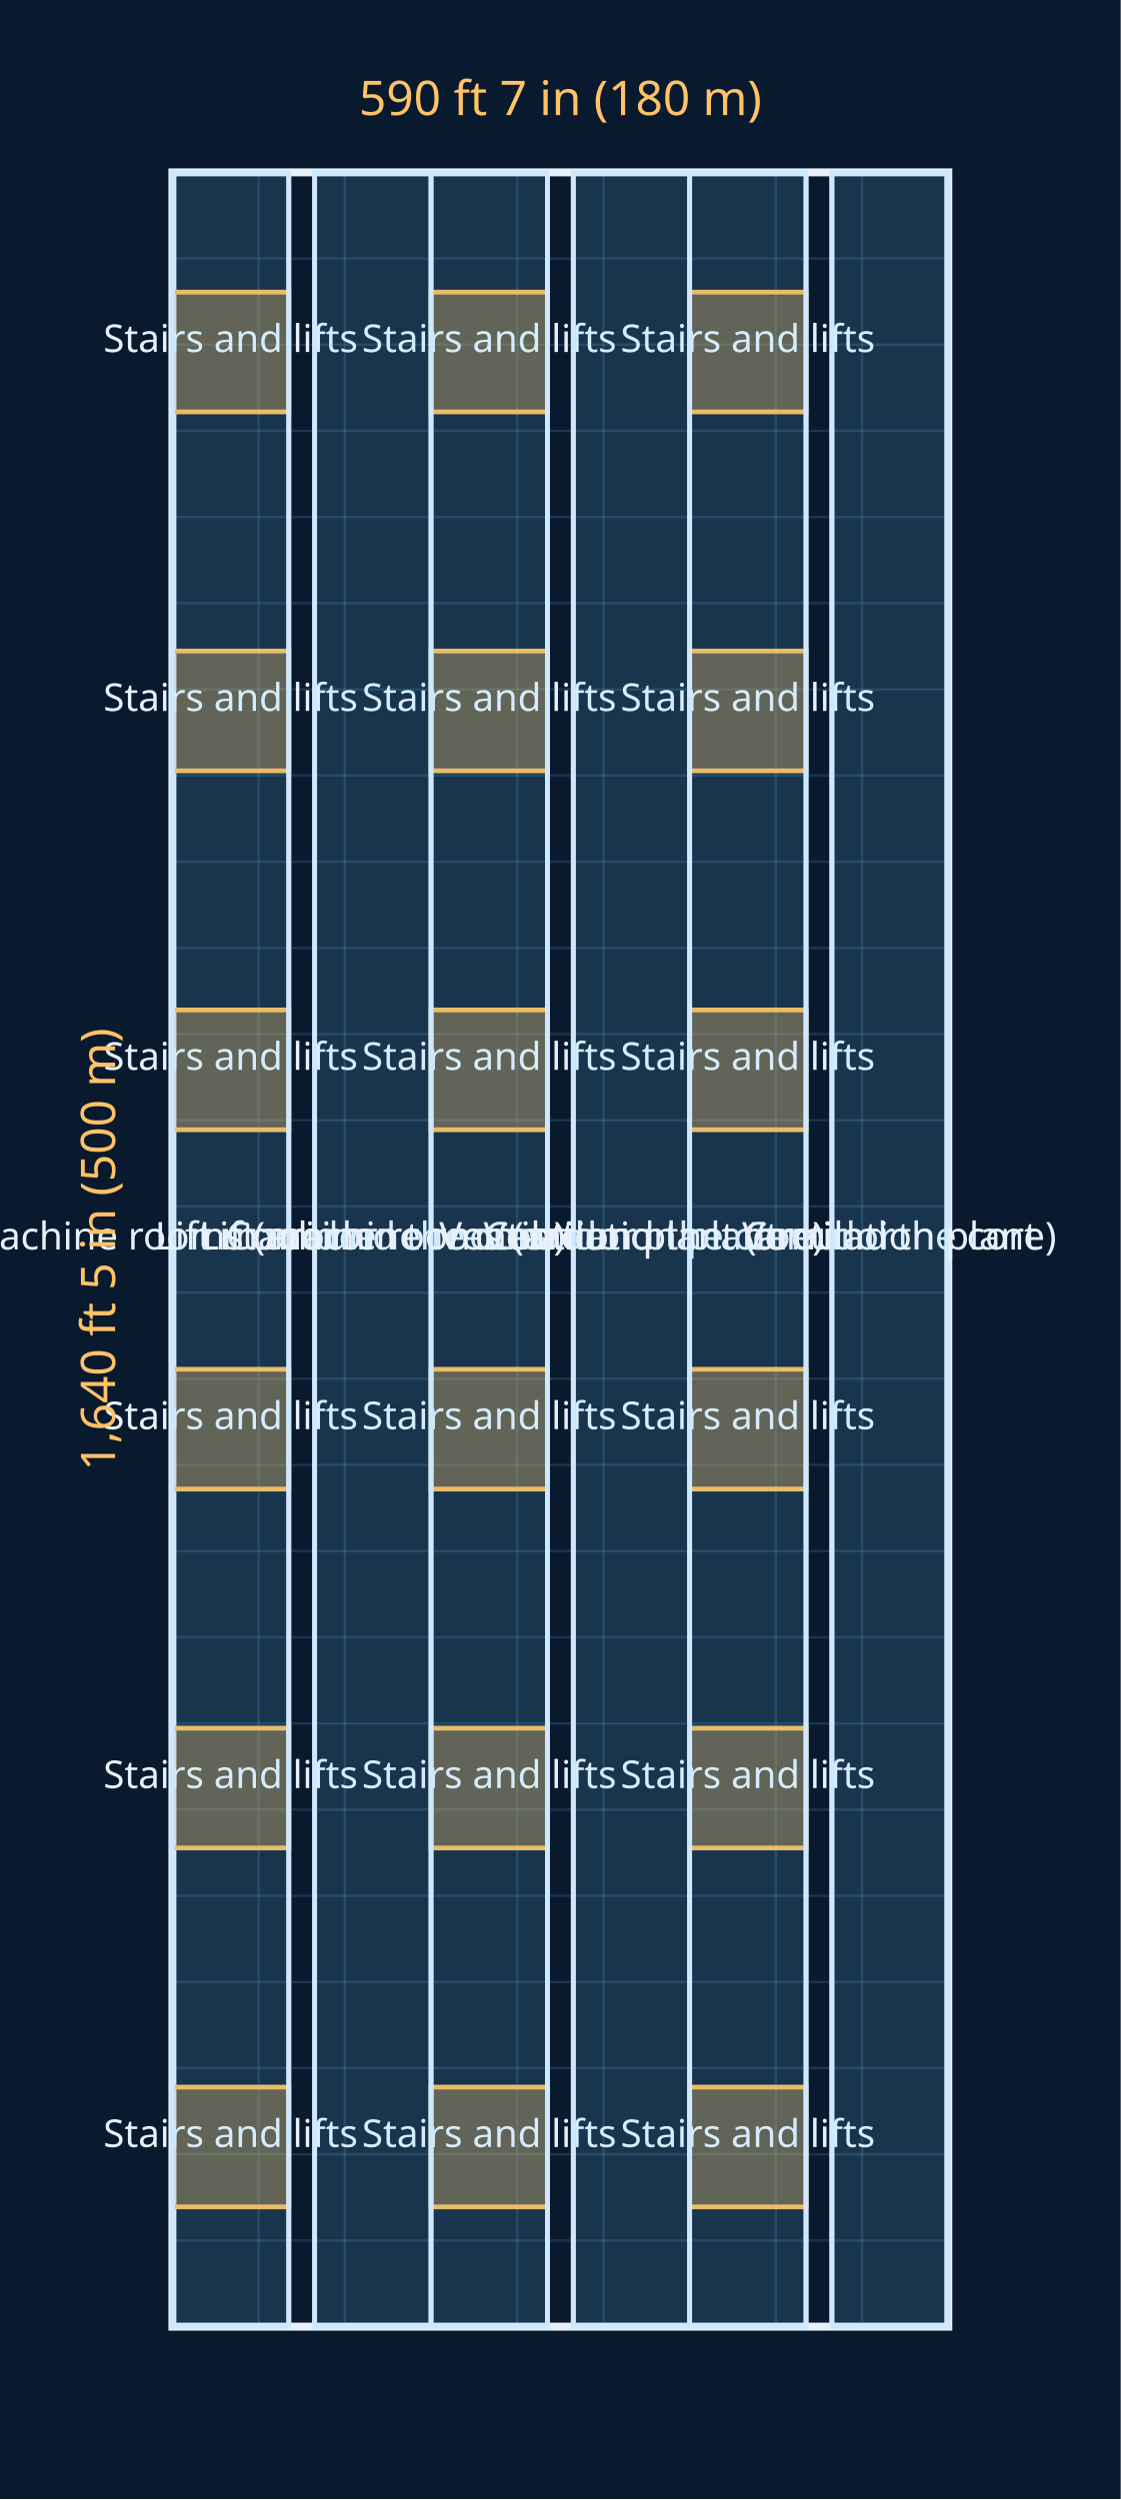
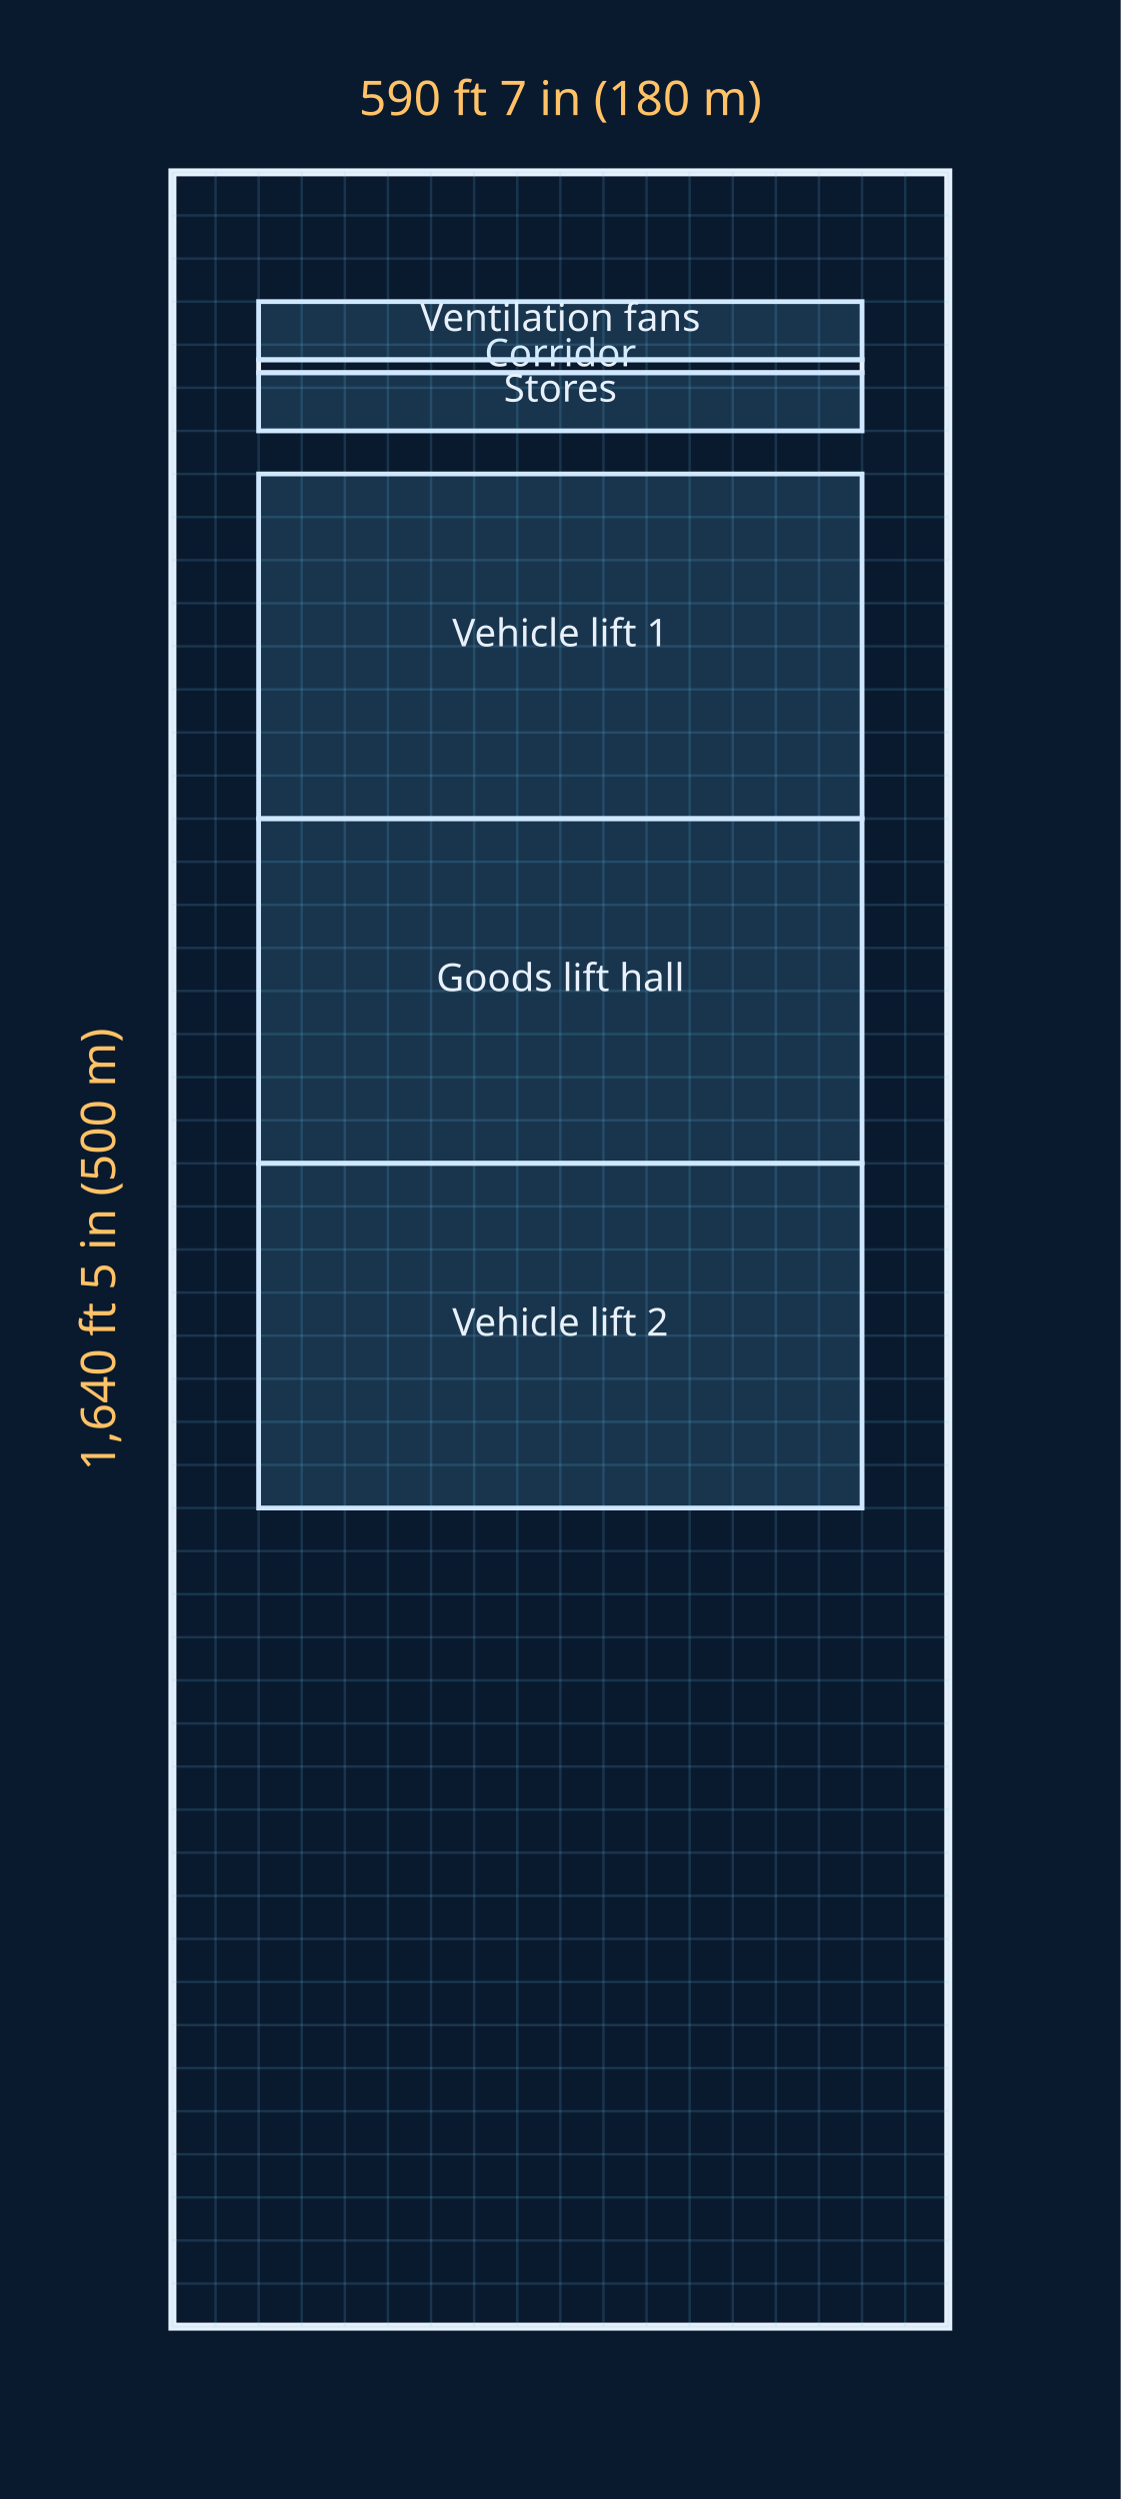
<svg xmlns="http://www.w3.org/2000/svg" viewBox="-40.0 -40.0 260.0 580.0" font-family="Segoe UI, sans-serif">
  <rect x="-40.0" y="-40.0" width="260.0" height="580.0" fill="#0a1a2e" />
  <rect x="0" y="0" width="180.0" height="500.0" fill="none" stroke="#e8f1fb" stroke-width="1.85" />
  <line x1="0.0" y1="0" x2="0.0" y2="500.0" stroke="#6fd0ff" stroke-opacity=".15" stroke-width="0.56" />
+   <line x1="10.0" y1="0" x2="10.0" y2="500.0" stroke="#6fd0ff" stroke-opacity=".15" stroke-width="0.56" />
  <line x1="20.0" y1="0" x2="20.0" y2="500.0" stroke="#6fd0ff" stroke-opacity=".15" stroke-width="0.56" />
+   <line x1="30.0" y1="0" x2="30.0" y2="500.0" stroke="#6fd0ff" stroke-opacity=".15" stroke-width="0.56" />
  <line x1="40.0" y1="0" x2="40.0" y2="500.0" stroke="#6fd0ff" stroke-opacity=".15" stroke-width="0.56" />
+   <line x1="50.0" y1="0" x2="50.0" y2="500.0" stroke="#6fd0ff" stroke-opacity=".15" stroke-width="0.56" />
  <line x1="60.0" y1="0" x2="60.0" y2="500.0" stroke="#6fd0ff" stroke-opacity=".15" stroke-width="0.56" />
+   <line x1="70.0" y1="0" x2="70.0" y2="500.0" stroke="#6fd0ff" stroke-opacity=".15" stroke-width="0.56" />
  <line x1="80.0" y1="0" x2="80.0" y2="500.0" stroke="#6fd0ff" stroke-opacity=".15" stroke-width="0.56" />
+   <line x1="90.0" y1="0" x2="90.0" y2="500.0" stroke="#6fd0ff" stroke-opacity=".15" stroke-width="0.56" />
  <line x1="100.0" y1="0" x2="100.0" y2="500.0" stroke="#6fd0ff" stroke-opacity=".15" stroke-width="0.56" />
+   <line x1="110.0" y1="0" x2="110.0" y2="500.0" stroke="#6fd0ff" stroke-opacity=".15" stroke-width="0.56" />
  <line x1="120.0" y1="0" x2="120.0" y2="500.0" stroke="#6fd0ff" stroke-opacity=".15" stroke-width="0.56" />
+   <line x1="130.0" y1="0" x2="130.0" y2="500.0" stroke="#6fd0ff" stroke-opacity=".15" stroke-width="0.56" />
  <line x1="140.0" y1="0" x2="140.0" y2="500.0" stroke="#6fd0ff" stroke-opacity=".15" stroke-width="0.56" />
+   <line x1="150.0" y1="0" x2="150.0" y2="500.0" stroke="#6fd0ff" stroke-opacity=".15" stroke-width="0.56" />
  <line x1="160.0" y1="0" x2="160.0" y2="500.0" stroke="#6fd0ff" stroke-opacity=".15" stroke-width="0.56" />
+   <line x1="170.0" y1="0" x2="170.0" y2="500.0" stroke="#6fd0ff" stroke-opacity=".15" stroke-width="0.56" />
  <line x1="180.0" y1="0" x2="180.0" y2="500.0" stroke="#6fd0ff" stroke-opacity=".15" stroke-width="0.56" />
  <line x1="0" y1="0.0" x2="180.0" y2="0.0" stroke="#6fd0ff" stroke-opacity=".15" stroke-width="0.56" />
+   <line x1="0" y1="10.0" x2="180.0" y2="10.0" stroke="#6fd0ff" stroke-opacity=".15" stroke-width="0.56" />
  <line x1="0" y1="20.0" x2="180.0" y2="20.0" stroke="#6fd0ff" stroke-opacity=".15" stroke-width="0.56" />
+   <line x1="0" y1="30.0" x2="180.0" y2="30.0" stroke="#6fd0ff" stroke-opacity=".15" stroke-width="0.56" />
  <line x1="0" y1="40.0" x2="180.0" y2="40.0" stroke="#6fd0ff" stroke-opacity=".15" stroke-width="0.56" />
+   <line x1="0" y1="50.0" x2="180.0" y2="50.0" stroke="#6fd0ff" stroke-opacity=".15" stroke-width="0.56" />
  <line x1="0" y1="60.0" x2="180.0" y2="60.0" stroke="#6fd0ff" stroke-opacity=".15" stroke-width="0.56" />
+   <line x1="0" y1="70.0" x2="180.0" y2="70.0" stroke="#6fd0ff" stroke-opacity=".15" stroke-width="0.56" />
  <line x1="0" y1="80.0" x2="180.0" y2="80.0" stroke="#6fd0ff" stroke-opacity=".15" stroke-width="0.56" />
+   <line x1="0" y1="90.0" x2="180.0" y2="90.0" stroke="#6fd0ff" stroke-opacity=".15" stroke-width="0.56" />
  <line x1="0" y1="100.0" x2="180.0" y2="100.0" stroke="#6fd0ff" stroke-opacity=".15" stroke-width="0.56" />
+   <line x1="0" y1="110.0" x2="180.0" y2="110.0" stroke="#6fd0ff" stroke-opacity=".15" stroke-width="0.56" />
  <line x1="0" y1="120.0" x2="180.0" y2="120.0" stroke="#6fd0ff" stroke-opacity=".15" stroke-width="0.56" />
+   <line x1="0" y1="130.0" x2="180.0" y2="130.0" stroke="#6fd0ff" stroke-opacity=".15" stroke-width="0.56" />
  <line x1="0" y1="140.0" x2="180.0" y2="140.0" stroke="#6fd0ff" stroke-opacity=".15" stroke-width="0.56" />
+   <line x1="0" y1="150.0" x2="180.0" y2="150.0" stroke="#6fd0ff" stroke-opacity=".15" stroke-width="0.56" />
  <line x1="0" y1="160.0" x2="180.0" y2="160.0" stroke="#6fd0ff" stroke-opacity=".15" stroke-width="0.56" />
+   <line x1="0" y1="170.0" x2="180.0" y2="170.0" stroke="#6fd0ff" stroke-opacity=".15" stroke-width="0.56" />
  <line x1="0" y1="180.0" x2="180.0" y2="180.0" stroke="#6fd0ff" stroke-opacity=".15" stroke-width="0.56" />
+   <line x1="0" y1="190.0" x2="180.0" y2="190.0" stroke="#6fd0ff" stroke-opacity=".15" stroke-width="0.56" />
  <line x1="0" y1="200.0" x2="180.0" y2="200.0" stroke="#6fd0ff" stroke-opacity=".15" stroke-width="0.56" />
+   <line x1="0" y1="210.0" x2="180.0" y2="210.0" stroke="#6fd0ff" stroke-opacity=".15" stroke-width="0.56" />
  <line x1="0" y1="220.0" x2="180.0" y2="220.0" stroke="#6fd0ff" stroke-opacity=".15" stroke-width="0.56" />
+   <line x1="0" y1="230.0" x2="180.0" y2="230.0" stroke="#6fd0ff" stroke-opacity=".15" stroke-width="0.56" />
  <line x1="0" y1="240.0" x2="180.0" y2="240.0" stroke="#6fd0ff" stroke-opacity=".15" stroke-width="0.56" />
+   <line x1="0" y1="250.0" x2="180.0" y2="250.0" stroke="#6fd0ff" stroke-opacity=".15" stroke-width="0.56" />
  <line x1="0" y1="260.0" x2="180.0" y2="260.0" stroke="#6fd0ff" stroke-opacity=".15" stroke-width="0.56" />
+   <line x1="0" y1="270.0" x2="180.0" y2="270.0" stroke="#6fd0ff" stroke-opacity=".15" stroke-width="0.56" />
  <line x1="0" y1="280.0" x2="180.0" y2="280.0" stroke="#6fd0ff" stroke-opacity=".15" stroke-width="0.56" />
+   <line x1="0" y1="290.0" x2="180.0" y2="290.0" stroke="#6fd0ff" stroke-opacity=".15" stroke-width="0.56" />
  <line x1="0" y1="300.0" x2="180.0" y2="300.0" stroke="#6fd0ff" stroke-opacity=".15" stroke-width="0.56" />
+   <line x1="0" y1="310.0" x2="180.0" y2="310.0" stroke="#6fd0ff" stroke-opacity=".15" stroke-width="0.56" />
  <line x1="0" y1="320.0" x2="180.0" y2="320.0" stroke="#6fd0ff" stroke-opacity=".15" stroke-width="0.56" />
+   <line x1="0" y1="330.0" x2="180.0" y2="330.0" stroke="#6fd0ff" stroke-opacity=".15" stroke-width="0.56" />
  <line x1="0" y1="340.0" x2="180.0" y2="340.0" stroke="#6fd0ff" stroke-opacity=".15" stroke-width="0.56" />
+   <line x1="0" y1="350.0" x2="180.0" y2="350.0" stroke="#6fd0ff" stroke-opacity=".15" stroke-width="0.56" />
  <line x1="0" y1="360.0" x2="180.0" y2="360.0" stroke="#6fd0ff" stroke-opacity=".15" stroke-width="0.56" />
+   <line x1="0" y1="370.0" x2="180.0" y2="370.0" stroke="#6fd0ff" stroke-opacity=".15" stroke-width="0.56" />
  <line x1="0" y1="380.0" x2="180.0" y2="380.0" stroke="#6fd0ff" stroke-opacity=".15" stroke-width="0.56" />
+   <line x1="0" y1="390.0" x2="180.0" y2="390.0" stroke="#6fd0ff" stroke-opacity=".15" stroke-width="0.56" />
  <line x1="0" y1="400.0" x2="180.0" y2="400.0" stroke="#6fd0ff" stroke-opacity=".15" stroke-width="0.56" />
+   <line x1="0" y1="410.0" x2="180.0" y2="410.0" stroke="#6fd0ff" stroke-opacity=".15" stroke-width="0.56" />
  <line x1="0" y1="420.0" x2="180.0" y2="420.0" stroke="#6fd0ff" stroke-opacity=".15" stroke-width="0.56" />
+   <line x1="0" y1="430.0" x2="180.0" y2="430.0" stroke="#6fd0ff" stroke-opacity=".15" stroke-width="0.56" />
  <line x1="0" y1="440.0" x2="180.0" y2="440.0" stroke="#6fd0ff" stroke-opacity=".15" stroke-width="0.56" />
+   <line x1="0" y1="450.0" x2="180.0" y2="450.0" stroke="#6fd0ff" stroke-opacity=".15" stroke-width="0.56" />
  <line x1="0" y1="460.0" x2="180.0" y2="460.0" stroke="#6fd0ff" stroke-opacity=".15" stroke-width="0.56" />
+   <line x1="0" y1="470.0" x2="180.0" y2="470.0" stroke="#6fd0ff" stroke-opacity=".15" stroke-width="0.56" />
  <line x1="0" y1="480.0" x2="180.0" y2="480.0" stroke="#6fd0ff" stroke-opacity=".15" stroke-width="0.56" />
+   <line x1="0" y1="490.0" x2="180.0" y2="490.0" stroke="#6fd0ff" stroke-opacity=".15" stroke-width="0.56" />
  <line x1="0" y1="500.0" x2="180.0" y2="500.0" stroke="#6fd0ff" stroke-opacity=".15" stroke-width="0.56" />
-   <polygon points="0.0,27.8 0.0,55.6 27.0,55.6 27.0,27.8" fill="rgba(255,184,77,.35)" stroke="#ffb84d" stroke-width="1.11" />
-   <text x="13.5" y="41.7" font-size="8.9" fill="#e8f1fb" text-anchor="middle">Stairs and lifts</text>
-   <polygon points="0.0,111.1 0.0,138.9 27.0,138.9 27.0,111.1" fill="rgba(255,184,77,.35)" stroke="#ffb84d" stroke-width="1.11" />
-   <text x="13.5" y="125.0" font-size="8.9" fill="#e8f1fb" text-anchor="middle">Stairs and lifts</text>
-   <polygon points="0.0,194.4 0.0,222.2 27.0,222.2 27.0,194.4" fill="rgba(255,184,77,.35)" stroke="#ffb84d" stroke-width="1.11" />
-   <text x="13.5" y="208.3" font-size="8.9" fill="#e8f1fb" text-anchor="middle">Stairs and lifts</text>
-   <polygon points="0.0,277.8 0.0,305.6 27.0,305.6 27.0,277.8" fill="rgba(255,184,77,.35)" stroke="#ffb84d" stroke-width="1.11" />
-   <text x="13.5" y="291.7" font-size="8.9" fill="#e8f1fb" text-anchor="middle">Stairs and lifts</text>
-   <polygon points="0.0,361.1 0.0,388.9 27.0,388.9 27.0,361.1" fill="rgba(255,184,77,.35)" stroke="#ffb84d" stroke-width="1.11" />
-   <text x="13.5" y="375.0" font-size="8.9" fill="#e8f1fb" text-anchor="middle">Stairs and lifts</text>
-   <polygon points="0.0,444.4 0.0,472.2 27.0,472.2 27.0,444.4" fill="rgba(255,184,77,.35)" stroke="#ffb84d" stroke-width="1.11" />
-   <text x="13.5" y="458.3" font-size="8.9" fill="#e8f1fb" text-anchor="middle">Stairs and lifts</text>
-   <polygon points="60.0,27.8 60.0,55.6 87.0,55.6 87.0,27.8" fill="rgba(255,184,77,.35)" stroke="#ffb84d" stroke-width="1.11" />
-   <text x="73.5" y="41.7" font-size="8.9" fill="#e8f1fb" text-anchor="middle">Stairs and lifts</text>
-   <polygon points="60.0,111.1 60.0,138.9 87.0,138.9 87.0,111.1" fill="rgba(255,184,77,.35)" stroke="#ffb84d" stroke-width="1.11" />
-   <text x="73.5" y="125.0" font-size="8.9" fill="#e8f1fb" text-anchor="middle">Stairs and lifts</text>
-   <polygon points="60.0,194.4 60.0,222.2 87.0,222.2 87.0,194.4" fill="rgba(255,184,77,.35)" stroke="#ffb84d" stroke-width="1.11" />
-   <text x="73.5" y="208.3" font-size="8.9" fill="#e8f1fb" text-anchor="middle">Stairs and lifts</text>
-   <polygon points="60.0,277.8 60.0,305.6 87.0,305.6 87.0,277.8" fill="rgba(255,184,77,.35)" stroke="#ffb84d" stroke-width="1.11" />
-   <text x="73.5" y="291.7" font-size="8.9" fill="#e8f1fb" text-anchor="middle">Stairs and lifts</text>
-   <polygon points="60.0,361.1 60.0,388.9 87.0,388.9 87.0,361.1" fill="rgba(255,184,77,.35)" stroke="#ffb84d" stroke-width="1.11" />
-   <text x="73.5" y="375.0" font-size="8.9" fill="#e8f1fb" text-anchor="middle">Stairs and lifts</text>
-   <polygon points="60.0,444.4 60.0,472.2 87.0,472.2 87.0,444.4" fill="rgba(255,184,77,.35)" stroke="#ffb84d" stroke-width="1.11" />
-   <text x="73.5" y="458.3" font-size="8.9" fill="#e8f1fb" text-anchor="middle">Stairs and lifts</text>
-   <polygon points="120.0,27.8 120.0,55.6 147.0,55.6 147.0,27.8" fill="rgba(255,184,77,.35)" stroke="#ffb84d" stroke-width="1.11" />
-   <text x="133.5" y="41.7" font-size="8.9" fill="#e8f1fb" text-anchor="middle">Stairs and lifts</text>
-   <polygon points="120.0,111.1 120.0,138.9 147.0,138.9 147.0,111.1" fill="rgba(255,184,77,.35)" stroke="#ffb84d" stroke-width="1.11" />
-   <text x="133.5" y="125.0" font-size="8.9" fill="#e8f1fb" text-anchor="middle">Stairs and lifts</text>
-   <polygon points="120.0,194.4 120.0,222.2 147.0,222.2 147.0,194.4" fill="rgba(255,184,77,.35)" stroke="#ffb84d" stroke-width="1.11" />
-   <text x="133.5" y="208.3" font-size="8.9" fill="#e8f1fb" text-anchor="middle">Stairs and lifts</text>
-   <polygon points="120.0,277.8 120.0,305.6 147.0,305.6 147.0,277.8" fill="rgba(255,184,77,.35)" stroke="#ffb84d" stroke-width="1.11" />
-   <text x="133.5" y="291.7" font-size="8.9" fill="#e8f1fb" text-anchor="middle">Stairs and lifts</text>
-   <polygon points="120.0,361.1 120.0,388.9 147.0,388.9 147.0,361.1" fill="rgba(255,184,77,.35)" stroke="#ffb84d" stroke-width="1.11" />
-   <text x="133.5" y="375.0" font-size="8.9" fill="#e8f1fb" text-anchor="middle">Stairs and lifts</text>
-   <polygon points="120.0,444.4 120.0,472.2 147.0,472.2 147.0,444.4" fill="rgba(255,184,77,.35)" stroke="#ffb84d" stroke-width="1.11" />
-   <text x="133.5" y="458.3" font-size="8.9" fill="#e8f1fb" text-anchor="middle">Stairs and lifts</text>
-   <polygon points="27.0,0.0 27.0,500.0 33.0,500.0 33.0,0.0" fill="none" stroke="#e8f1fb" stroke-width="1.11" />
-   <text x="30.0" y="250.0" font-size="8.9" fill="#e8f1fb" text-anchor="middle">Corridor</text>
-   <polygon points="87.0,0.0 87.0,500.0 93.0,500.0 93.0,0.0" fill="none" stroke="#e8f1fb" stroke-width="1.11" />
-   <text x="90.0" y="250.0" font-size="8.9" fill="#e8f1fb" text-anchor="middle">Corridor</text>
-   <polygon points="147.0,0.0 147.0,500.0 153.0,500.0 153.0,0.0" fill="none" stroke="#e8f1fb" stroke-width="1.11" />
-   <text x="150.0" y="250.0" font-size="8.9" fill="#e8f1fb" text-anchor="middle">Corridor</text>
-   <polygon points="0.0,0.0 0.0,500.0 27.0,500.0 27.0,0.0" fill="rgba(111,208,255,.15)" stroke="#cfe8ff" stroke-width="1.11" />
-   <text x="13.5" y="250.0" font-size="8.9" fill="#e8f1fb" text-anchor="middle">Lift machine rooms (around the core)</text>
-   <polygon points="33.0,0.0 33.0,500.0 60.0,500.0 60.0,0.0" fill="rgba(111,208,255,.15)" stroke="#cfe8ff" stroke-width="1.11" />
-   <text x="46.5" y="250.0" font-size="8.9" fill="#e8f1fb" text-anchor="middle">Lift machine rooms</text>
-   <polygon points="60.0,0.0 60.0,500.0 87.0,500.0 87.0,0.0" fill="rgba(111,208,255,.15)" stroke="#cfe8ff" stroke-width="1.11" />
-   <text x="73.5" y="250.0" font-size="8.9" fill="#e8f1fb" text-anchor="middle">Lift machine rooms (around the core)</text>
-   <polygon points="93.0,0.0 93.0,500.0 120.0,500.0 120.0,0.0" fill="rgba(111,208,255,.15)" stroke="#cfe8ff" stroke-width="1.11" />
-   <text x="106.5" y="250.0" font-size="8.9" fill="#e8f1fb" text-anchor="middle">Ventilation plant</text>
-   <polygon points="120.0,0.0 120.0,500.0 147.0,500.0 147.0,0.0" fill="rgba(111,208,255,.15)" stroke="#cfe8ff" stroke-width="1.11" />
-   <text x="133.5" y="250.0" font-size="8.9" fill="#e8f1fb" text-anchor="middle">Ventilation plant (around the core)</text>
-   <polygon points="153.0,0.0 153.0,500.0 180.0,500.0 180.0,0.0" fill="rgba(111,208,255,.15)" stroke="#cfe8ff" stroke-width="1.11" />
-   <text x="166.5" y="250.0" font-size="8.9" fill="#e8f1fb" text-anchor="middle">Ventilation plant</text>
+   <polygon points="20.0,43.5 160.0,43.5 160.0,46.5 20.0,46.5" fill="none" stroke="#e8f1fb" stroke-width="1.11" />
+   <text x="90.0" y="45.0" font-size="8.9" fill="#e8f1fb" text-anchor="middle">Corridor</text>
+   <polygon points="20.0,30.0 160.0,30.0 160.0,43.5 20.0,43.5" fill="rgba(111,208,255,.15)" stroke="#cfe8ff" stroke-width="1.11" />
+   <text x="90.0" y="36.8" font-size="8.9" fill="#e8f1fb" text-anchor="middle">Ventilation fans</text>
+   <polygon points="20.0,46.5 160.0,46.5 160.0,60.0 20.0,60.0" fill="rgba(111,208,255,.15)" stroke="#cfe8ff" stroke-width="1.11" />
+   <text x="90.0" y="53.2" font-size="8.9" fill="#e8f1fb" text-anchor="middle">Stores</text>
+   <polygon points="20.0,70.0 160.0,70.0 160.0,150.0 20.0,150.0" fill="rgba(111,208,255,.15)" stroke="#cfe8ff" stroke-width="1.11" />
+   <text x="90.0" y="110.0" font-size="8.9" fill="#e8f1fb" text-anchor="middle">Vehicle lift 1</text>
+   <polygon points="20.0,150.0 160.0,150.0 160.0,230.0 20.0,230.0" fill="rgba(111,208,255,.15)" stroke="#cfe8ff" stroke-width="1.11" />
+   <text x="90.0" y="190.0" font-size="8.9" fill="#e8f1fb" text-anchor="middle">Goods lift hall</text>
+   <polygon points="20.0,230.0 160.0,230.0 160.0,310.0 20.0,310.0" fill="rgba(111,208,255,.15)" stroke="#cfe8ff" stroke-width="1.11" />
+   <text x="90.0" y="270.0" font-size="8.9" fill="#e8f1fb" text-anchor="middle">Vehicle lift 2</text>
  <text x="90.0" y="-13.3" font-size="11.1" fill="#ffc266" text-anchor="middle">590 ft 7 in (180 m)</text>
  <text x="-13.3" y="250.0" font-size="11.1" fill="#ffc266" text-anchor="middle" transform="rotate(-90 -13.3 250.0)">1,640 ft 5 in (500 m)</text>
</svg>
